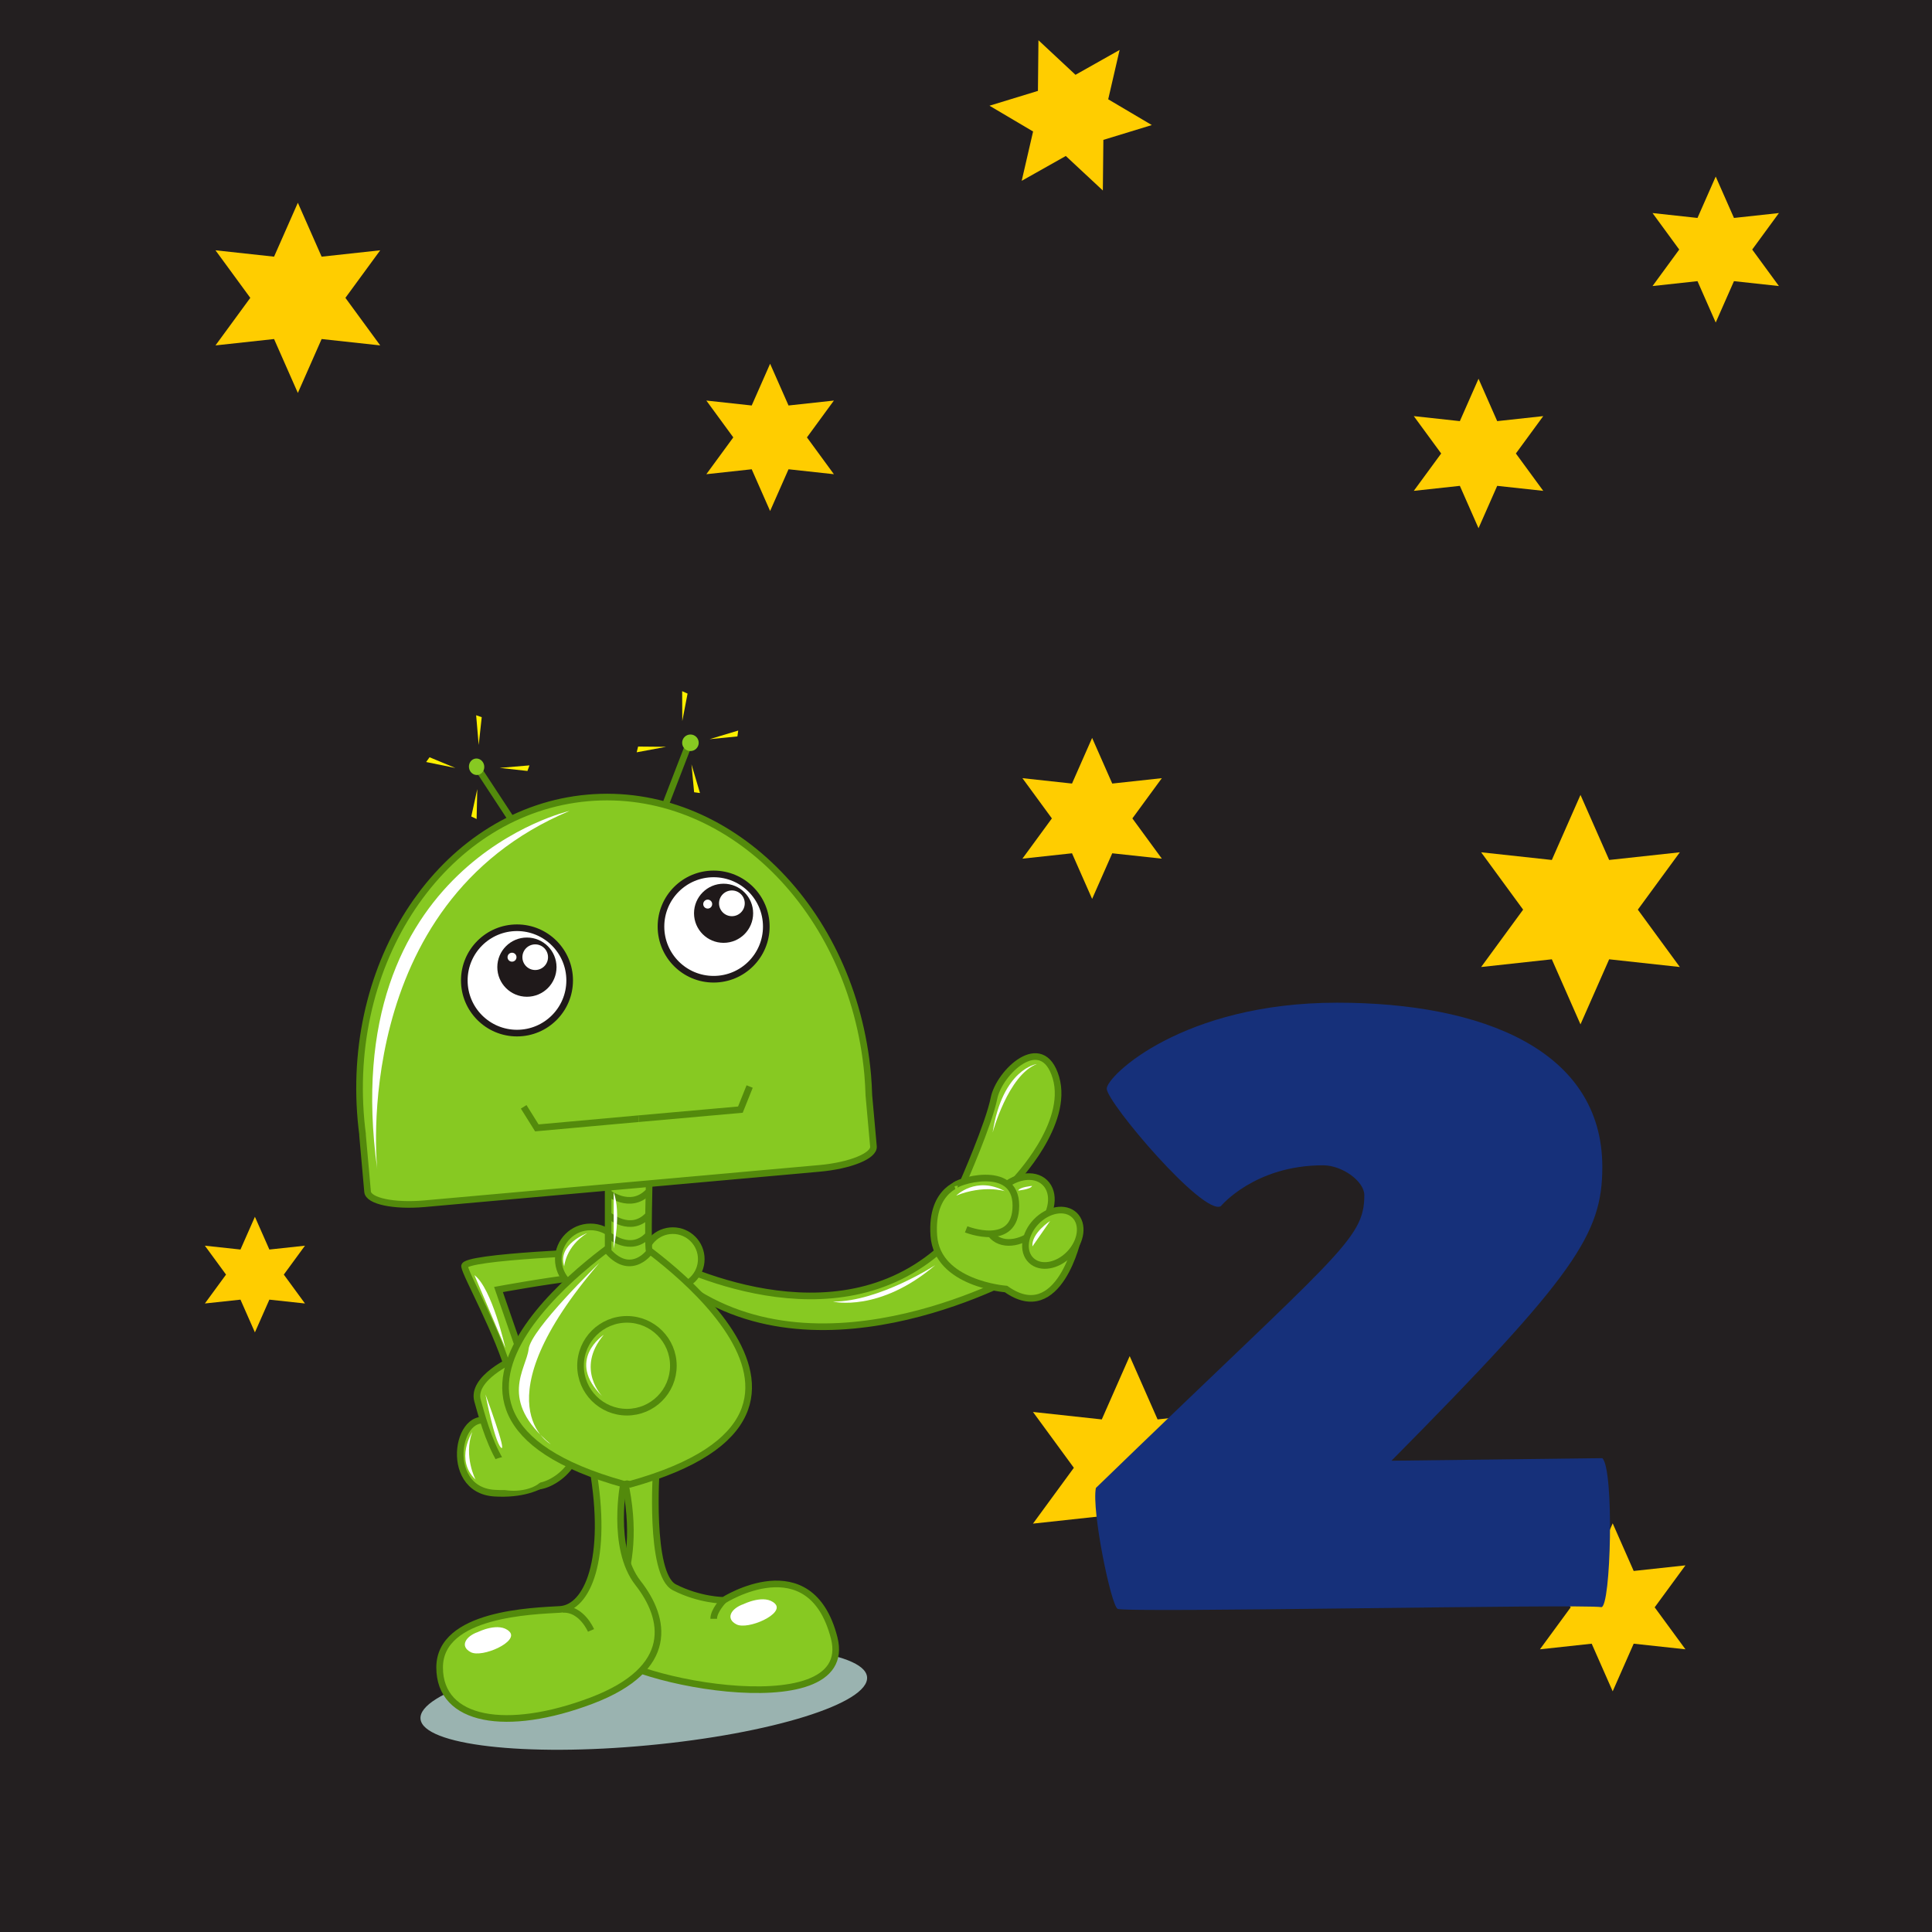
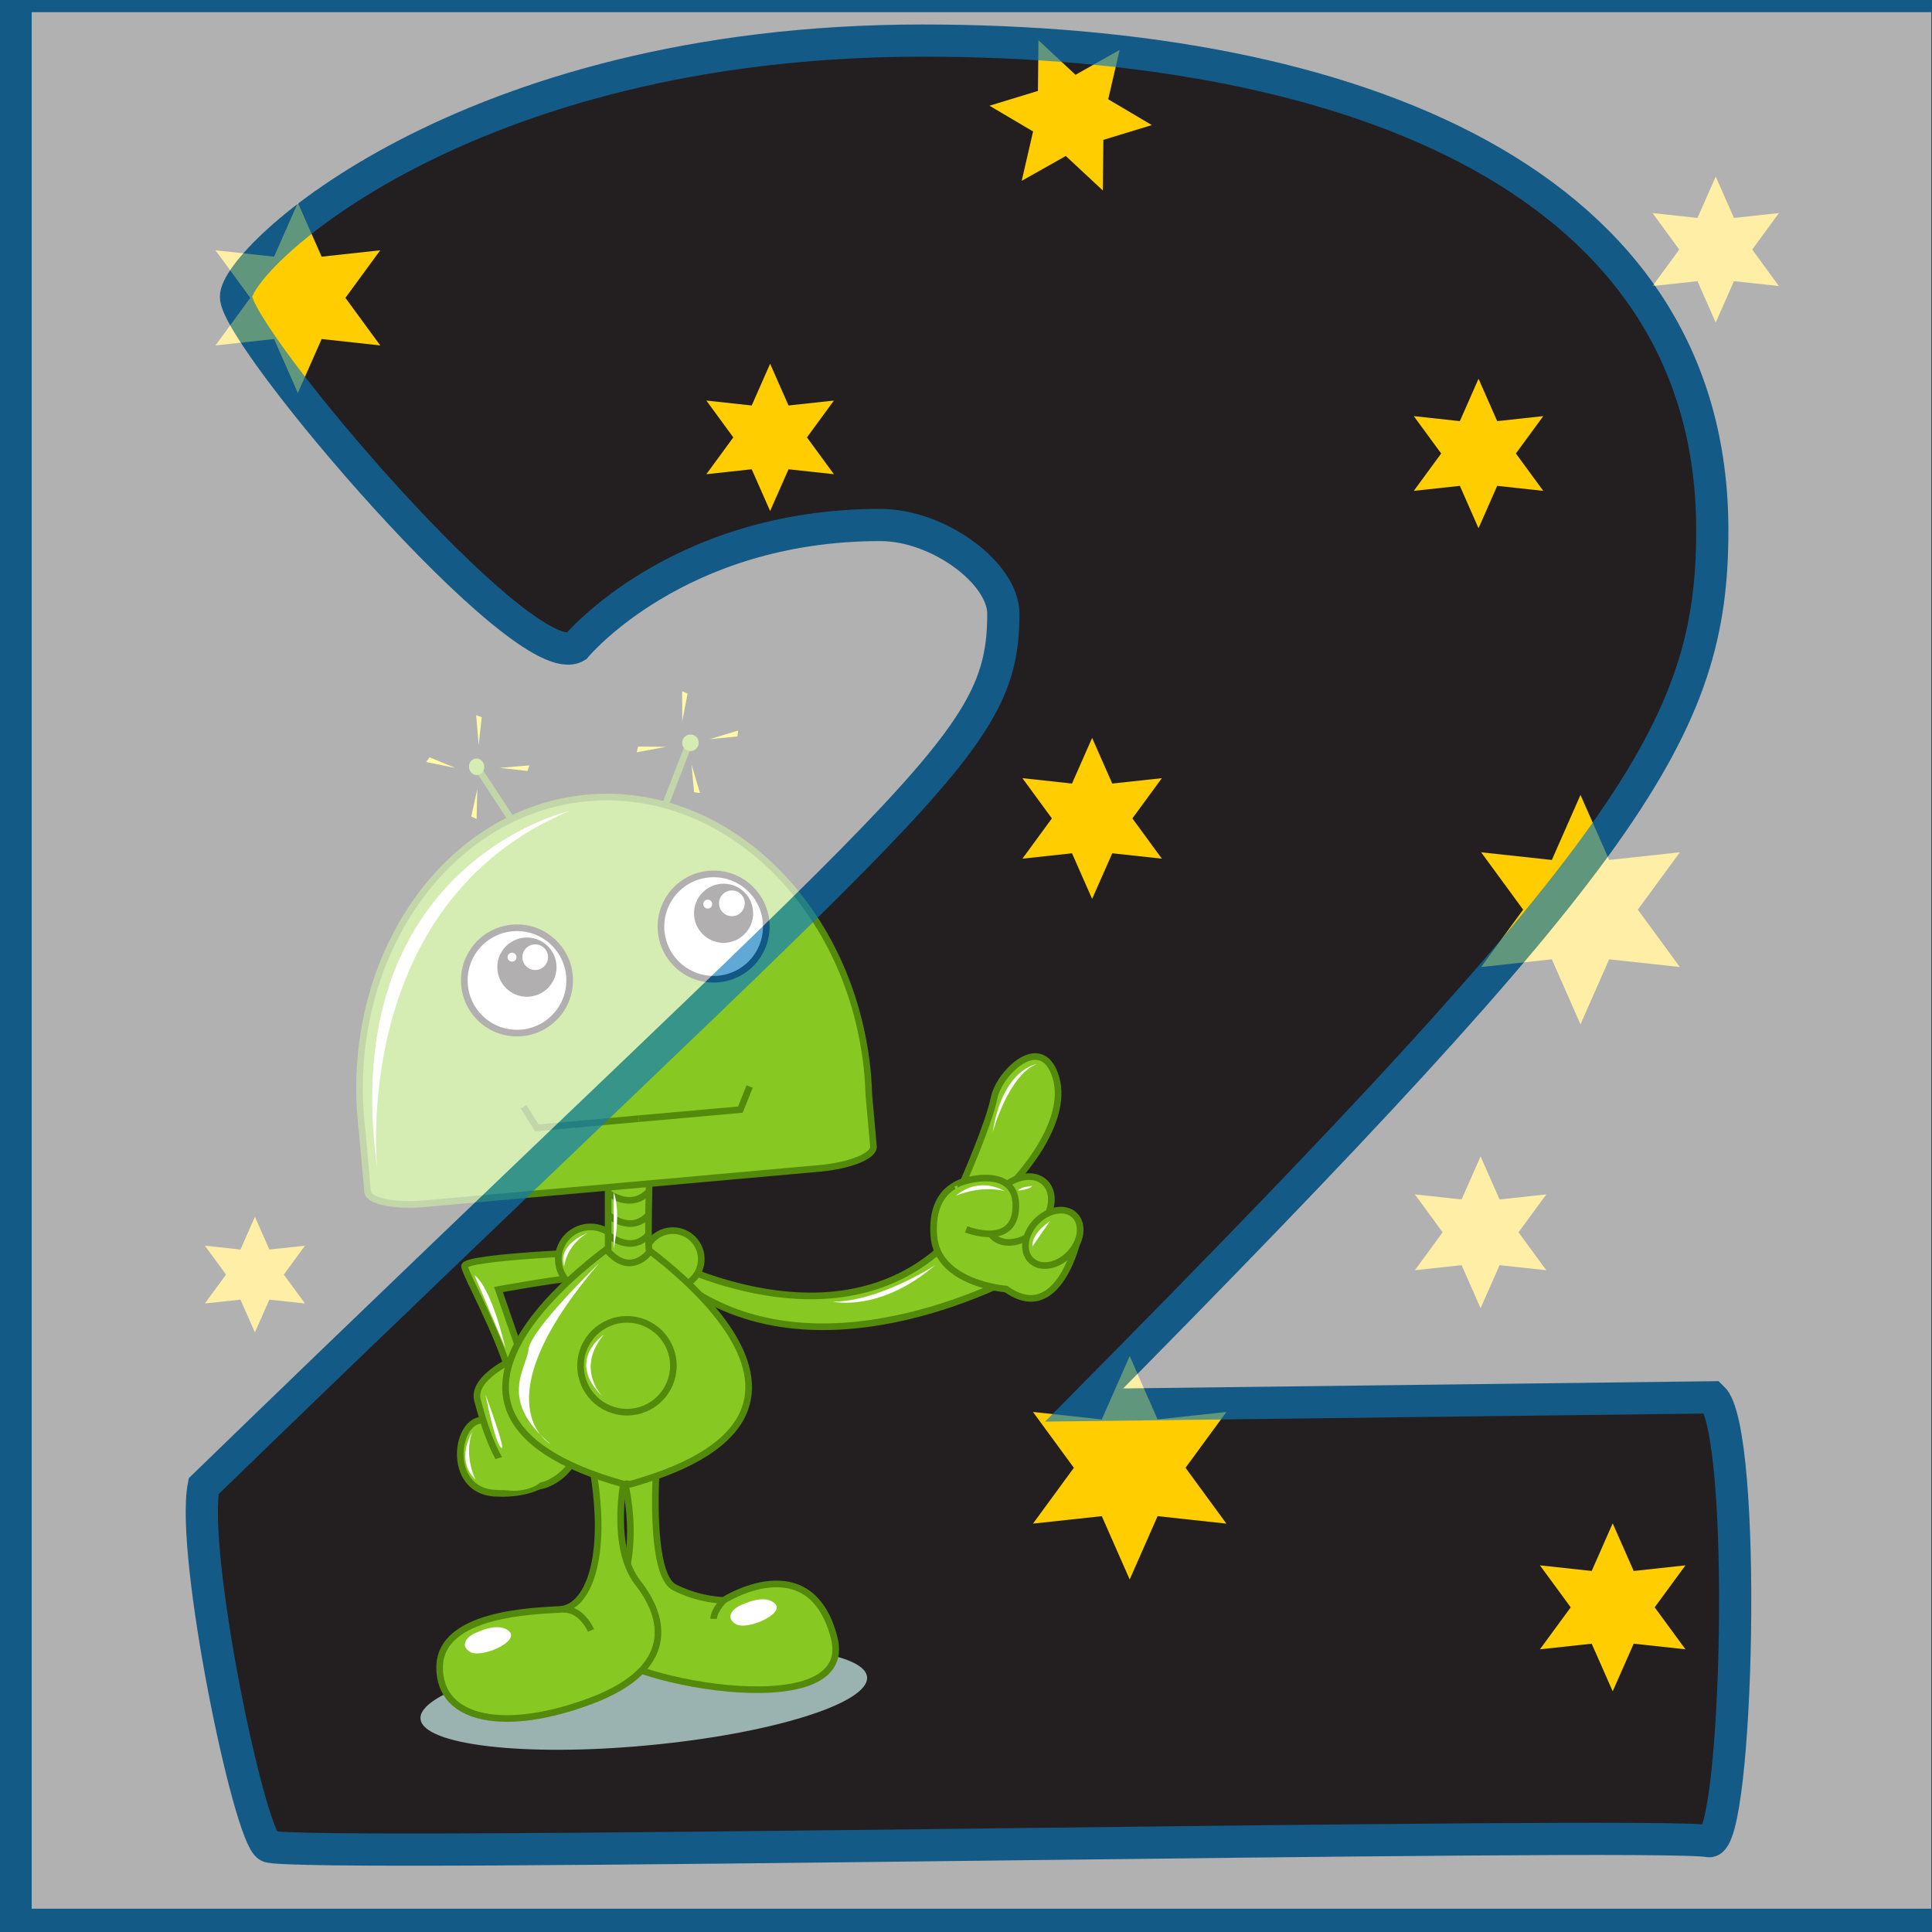
<svg xmlns="http://www.w3.org/2000/svg" version="1.1" id="Capa_1" x="0px" y="0px" width="120px" height="120px" viewBox="0 0 120 120" enable-background="new 0 0 120 120" xml:space="preserve">
  <rect x="-0.233" y="-1.312" fill="#231F20" width="121.733" height="122.826" />
  <g>
    <path fill="#9AB3B0" d="M39.712,102.523c7.659-0.719,13.99,0.016,14.143,1.638c0.152,1.628-5.931,3.526-13.593,4.243   c-7.658,0.723-13.989-0.014-14.143-1.637C25.966,105.145,32.05,103.244,39.712,102.523z" />
    <g>
      <circle opacity="0.8" fill="#004A3F" enable-background="new    " cx="60.36" cy="77.998" r="1.379" />
-       <radialGradient id="SVGID_1_" cx="192.759" cy="-640.486" r="0.7" gradientTransform="matrix(0.7009 0.7133 -0.7133 0.7009 -532.532 389.1425)" gradientUnits="userSpaceOnUse">
+       <radialGradient id="SVGID_1_" cx="639.618" cy="665.952" r="0.7" gradientTransform="matrix(0.7009 0.7133 0.7133 -0.7009 -863.9014 88.2474)" gradientUnits="userSpaceOnUse">
        <stop offset="0" style="stop-color:#00C8C5" />
        <stop offset="0.126" style="stop-color:#00C1BD" />
        <stop offset="0.339" style="stop-color:#00AFA6" />
        <stop offset="0.614" style="stop-color:#008F80" />
        <stop offset="0.621" style="stop-color:#008E80" />
        <stop offset="0.993" style="stop-color:#007C6D" />
      </radialGradient>
      <circle fill="url(#SVGID_1_)" cx="60.216" cy="77.999" r="1.28" />
      <g>
        <line fill="none" stroke="#005C51" stroke-width="0.246" stroke-miterlimit="10" x1="59.53" y1="77.348" x2="60.923" y2="78.859" />
      </g>
      <g>
        <line fill="none" stroke="#005C51" stroke-width="0.246" stroke-miterlimit="10" x1="60.98" y1="77.409" x2="59.471" y2="78.799" />
      </g>
    </g>
    <path fill="#FFFFFF" stroke="#1F191A" stroke-width="0.153" stroke-miterlimit="10" d="M38.871,92.003" />
-     <path fill="#87C922" stroke="#538A0C" stroke-width="0.412" stroke-miterlimit="10" d="M40.768,91.209   c0,0-0.464,6.568,1.114,7.379c1.579,0.811,3.062,0.811,3.062,0.811s5.38-3.438,6.866,2.324c1.483,5.766-14.383,2.43-14.383,0.506   c0-1.92,2.877-4.446,1.207-10.918L40.768,91.209z" />
-     <path fill="#87C922" stroke="#538A0C" stroke-width="0.412" stroke-miterlimit="10" d="M38.751,92.016c0,0-0.84,4.105,0.875,6.305   c1.719,2.19,2.37,5.314-2.881,7.307c-5.254,1.989-9.439,1.305-9.439-2.059c0-3.364,5.802-3.504,7.481-3.605   c1.683-0.104,3.02-3.087,2.023-8.818L38.751,92.016z" />
+     <path fill="#87C922" stroke="#538A0C" stroke-width="0.412" stroke-miterlimit="10" d="M40.768,91.209   c0,0-0.464,6.568,1.114,7.379c1.579,0.811,3.062,0.811,3.062,0.811s5.38-3.438,6.866,2.324c1.483,5.766-14.383,2.43-14.383,0.506   c0-1.92,2.877-4.445,1.207-10.918L40.768,91.209z" />
+     <path fill="#87C922" stroke="#538A0C" stroke-width="0.412" stroke-miterlimit="10" d="M38.751,92.016c0,0-0.84,4.105,0.875,6.305   c1.719,2.19,2.37,5.314-2.881,7.308c-5.254,1.989-9.439,1.306-9.439-2.06c0-3.363,5.802-3.504,7.481-3.604   c1.683-0.104,3.02-3.087,2.023-8.817L38.751,92.016z" />
    <path fill="#87C922" stroke="#538A0C" stroke-width="0.412" stroke-miterlimit="10" d="M36.709,101.268   c0,0-0.584-1.371-1.75-1.305" />
-     <path fill="#87C922" stroke="#538A0C" stroke-width="0.412" stroke-miterlimit="10" d="M63.604,79.021l-4.445-2.148   c-6.523,6.796-16.42,2.152-18.588,1.006l-1.201-1.199l-1.445,1.086l-0.149-0.039c0,0-9.025,0.309-8.923,0.926   c0.103,0.619,2.111,4.117,2.882,6.949l0.67-1.34l-1.443-4.168c0,0,2.778-0.513,4.866-0.759l-0.044,0.034l7,0.724l-0.294-0.299   C51.173,86.093,63.604,79.021,63.604,79.021z" />
-     <path fill="#87C922" stroke="#538A0C" stroke-width="0.412" stroke-miterlimit="10" d="M59.818,73.447c0,0,1.602-3.635,1.92-5.233   c0.318-1.604,2.99-4.17,3.846-1.284c0.854,2.885-2.563,6.41-2.563,6.41l3.949,3.524c0,0-1.178,5.551-4.484,3.2   c0,0-4.271-0.316-4.484-3.311C57.788,73.766,59.818,73.447,59.818,73.447z" />
-     <path fill="#87C922" stroke="#538A0C" stroke-width="0.412" stroke-miterlimit="10" d="M64.896,73.449   c0.67,0.646,0.496,1.919-0.393,2.849c-0.889,0.923-2.156,1.151-2.829,0.505c-0.673-0.646-0.495-1.921,0.392-2.849   C62.956,73.029,64.223,72.802,64.896,73.449z" />
-     <ellipse transform="matrix(0.7217 0.6922 -0.6922 0.7217 71.415 -23.871)" fill="#87C922" stroke="#538A0C" stroke-width="0.412" stroke-miterlimit="10" cx="65.395" cy="76.881" rx="1.439" ry="1.945" />
+     <path fill="#87C922" stroke="#538A0C" stroke-width="0.412" stroke-miterlimit="10" d="M63.604,79.021l-4.444-2.148   c-6.523,6.796-16.42,2.152-18.588,1.006L39.37,76.68l-1.445,1.086l-0.149-0.039c0,0-9.025,0.31-8.923,0.926   c0.103,0.619,2.111,4.117,2.882,6.949l0.67-1.34l-1.443-4.168c0,0,2.778-0.513,4.866-0.759l-0.044,0.034l7,0.724l-0.294-0.299   C51.173,86.093,63.604,79.021,63.604,79.021z" />
+     <path fill="#87C922" stroke="#538A0C" stroke-width="0.412" stroke-miterlimit="10" d="M59.818,73.447c0,0,1.602-3.635,1.92-5.233   c0.318-1.604,2.99-4.17,3.846-1.284c0.854,2.885-2.563,6.41-2.563,6.41l3.949,3.524c0,0-1.179,5.551-4.484,3.2   c0,0-4.271-0.316-4.484-3.312C57.788,73.766,59.818,73.447,59.818,73.447z" />
+     <path fill="#87C922" stroke="#538A0C" stroke-width="0.412" stroke-miterlimit="10" d="M64.896,73.449   c0.67,0.646,0.496,1.919-0.394,2.849c-0.889,0.923-2.155,1.151-2.829,0.505c-0.673-0.646-0.494-1.921,0.393-2.849   C62.956,73.029,64.223,72.802,64.896,73.449z" />
+     <ellipse transform="matrix(0.6923 -0.7216 0.7216 0.6923 -35.3563 70.8488)" fill="#87C922" stroke="#538A0C" stroke-width="0.412" stroke-miterlimit="10" cx="65.394" cy="76.88" rx="1.945" ry="1.439" />
    <path fill="#87C922" stroke="#538A0C" stroke-width="0.412" stroke-miterlimit="10" d="M59.288,73.676   c-0.035-0.238,3.81-1.512,3.81,1.202c0,2.711-3.088,1.478-3.088,1.478" />
    <path fill="#87C922" stroke="#538A0C" stroke-width="0.412" stroke-miterlimit="10" d="M34.947,90.984   c0,0-0.855,1.961-4.227,1.759c-3.369-0.202-2.264-5.786,0-4.276L34.947,90.984z" />
-     <path fill="#87C922" stroke="#538A0C" stroke-width="0.412" stroke-miterlimit="10" d="M31.877,84.441   c0,0-2.615,1.158-2.214,2.564c0.403,1.41,1.763,6.992,4.933,4.83C37.763,89.674,36.507,82.079,31.877,84.441z" />
+     <path fill="#87C922" stroke="#538A0C" stroke-width="0.412" stroke-miterlimit="10" d="M31.877,84.441   c0,0-2.615,1.158-2.214,2.563c0.403,1.41,1.763,6.992,4.933,4.83C37.763,89.674,36.507,82.079,31.877,84.441z" />
    <ellipse fill="#87C922" cx="31.904" cy="91.511" rx="1.937" ry="1.081" />
    <polyline fill="none" stroke="#538A0C" stroke-width="0.412" stroke-miterlimit="10" points="29.615,47.622 31.94,51.164    41.258,50.173 42.784,46.222  " />
-     <ellipse transform="matrix(0.9875 -0.1575 0.1575 0.9875 -7.1312 5.2566)" fill="#87C922" cx="29.603" cy="47.626" rx="0.476" ry="0.513" />
+     <ellipse transform="matrix(-0.1575 -0.9875 0.9875 -0.1575 -12.7641 84.3601)" fill="#87C922" cx="29.603" cy="47.625" rx="0.513" ry="0.476" />
    <circle fill="#87C922" cx="42.884" cy="46.135" r="0.514" />
    <circle fill="#87C922" stroke="#538A0C" stroke-width="0.412" stroke-miterlimit="10" cx="36.679" cy="78.207" r="2.002" />
    <circle fill="#87C922" stroke="#538A0C" stroke-width="0.412" stroke-miterlimit="10" cx="41.789" cy="78.205" r="1.768" />
    <path fill="#87C922" stroke="#538A0C" stroke-width="0.412" stroke-miterlimit="10" d="M39.033,76.746l-0.083,0.043l-0.082-0.043   c0,0-16.732,10.813-0.105,15.445l0.187-0.033l0.188,0.033C55.765,87.559,39.033,76.746,39.033,76.746z" />
-     <path fill="#87C922" stroke="#538A0C" stroke-width="0.412" stroke-miterlimit="10" d="M40.346,72.477c0,0-0.154,5.406,0,5.252   c0.155-0.155-1.062,1.68-2.572,0v-5.285L40.346,72.477z" />
+     <path fill="#87C922" stroke="#538A0C" stroke-width="0.412" stroke-miterlimit="10" d="M40.346,72.477c0,0-0.154,5.406,0,5.252   c0.155-0.154-1.062,1.681-2.572,0v-5.285L40.346,72.477z" />
    <path fill="#87C922" stroke="#538A0C" stroke-width="0.412" stroke-miterlimit="10" d="M53.894,66.749   c-0.92-10.271-8.709-17.966-17.4-17.188c-8.691,0.779-14.99,9.732-14.073,20.005c0.027,0.297,0.061,0.592,0.098,0.884   c0,0.018-0.005,0.032-0.002,0.048l0.314,3.521c0.051,0.582,1.636,0.914,3.538,0.746L50.9,72.57c1.905-0.17,3.403-0.779,3.352-1.361   l-0.285-3.172C53.953,67.604,53.931,67.178,53.894,66.749z" />
    <circle fill="#FFFFFF" stroke="#1F191A" stroke-width="0.412" stroke-miterlimit="10" cx="32.111" cy="60.896" r="3.272" />
    <circle fill="#87C922" stroke="#538A0C" stroke-width="0.412" stroke-miterlimit="10" cx="38.941" cy="84.83" r="2.883" />
    <circle fill="#1F191A" cx="32.728" cy="60.071" r="1.839" />
    <circle fill="#FFFFFF" cx="33.243" cy="59.453" r="0.796" />
    <circle fill="#FFFFFF" stroke="#1F191A" stroke-width="0.412" stroke-miterlimit="10" cx="44.325" cy="57.551" r="3.271" />
    <circle fill="#1F191A" cx="44.943" cy="56.725" r="1.836" />
    <circle fill="#FFFFFF" cx="45.459" cy="56.107" r="0.799" />
    <g>
      <polyline fill="#87C922" stroke="#538A0C" stroke-width="0.412" stroke-miterlimit="10" points="32.527,68.747 33.344,70.055     39.663,69.484   " />
      <polyline fill="#87C922" stroke="#538A0C" stroke-width="0.412" stroke-miterlimit="10" points="46.562,67.486 45.987,68.921     39.667,69.484   " />
    </g>
    <path fill="#87C922" stroke="#538A0C" stroke-width="0.412" stroke-miterlimit="10" d="M37.722,74.052c0,0,1.399,1.134,2.527,0" />
    <path fill="#87C922" stroke="#538A0C" stroke-width="0.412" stroke-miterlimit="10" d="M37.823,75.494c0,0,1.343,1.134,2.425,0" />
    <path fill="#87C922" stroke="#538A0C" stroke-width="0.412" stroke-miterlimit="10" d="M37.823,76.73c0,0,1.343,1.133,2.425,0" />
    <circle fill="#FFFFFF" cx="31.802" cy="59.453" r="0.278" />
    <path fill="#FFFFFF" d="M43.958,55.877c0.151,0,0.277,0.125,0.277,0.276c0,0.157-0.125,0.28-0.277,0.28   c-0.154,0-0.28-0.122-0.28-0.28C43.681,56.002,43.805,55.877,43.958,55.877z" />
    <polygon fill="#FFF000" points="28.285,47.7 26.469,47.33 26.68,47.035  " />
    <polygon fill="#FFF000" points="29.733,46.273 29.574,44.425 29.921,44.546  " />
    <polygon fill="#FFF000" points="29.645,49.013 29.603,50.871 29.272,50.713  " />
    <polygon fill="#FFF000" points="31.037,47.695 32.885,47.539 32.761,47.886  " />
    <polygon fill="#FFF000" points="42.378,44.788 42.37,42.931 42.706,43.08  " />
    <polygon fill="#FFF000" points="44.073,45.912 45.852,45.376 45.802,45.74  " />
    <polygon fill="#FFF000" points="41.373,46.386 39.545,46.727 39.634,46.37  " />
    <polygon fill="#FFF000" points="42.949,47.476 43.477,49.256 43.113,49.208  " />
-     <path fill="#87C922" stroke="#538A0C" stroke-width="0.412" stroke-miterlimit="10" d="M44.943,99.4c0,0-0.614,0.632-0.614,1.148" />
+     <path fill="#87C922" stroke="#538A0C" stroke-width="0.412" stroke-miterlimit="10" d="M44.943,99.4c0,0-0.614,0.632-0.614,1.147" />
    <path fill="#FFFFFF" d="M37.226,78.445c0,0-4.256,4.117-4.393,5.353c-0.138,1.236-1.922,3.159,1.373,5.903   C34.206,89.702,29.677,87.23,37.226,78.445z" />
    <path fill="#FFFFFF" d="M35.373,50.368c0,0-14.551,3.294-11.943,22.245C23.43,72.613,21.646,56.134,35.373,50.368z" />
    <path fill="#FFFFFF" d="M29.468,79.202l1.921,4.528C31.392,83.73,30.566,80.025,29.468,79.202z" />
    <path fill="#FFFFFF" d="M30.154,86.614c0,0,0.55,2.884,0.96,3.295C31.528,90.318,30.154,86.614,30.154,86.614z" />
    <path fill="#FFFFFF" d="M29.331,88.947c0,0-1.097,1.718,0.206,2.951C29.536,91.898,28.782,90.46,29.331,88.947z" />
    <path fill="#FFFFFF" d="M36.47,76.593c0,0-1.872,0.688-1.426,2.062C35.044,78.652,35.133,77.418,36.47,76.593z" />
    <path fill="#FFFFFF" d="M38.117,74.052v3.501C38.117,77.553,38.6,75.357,38.117,74.052z" />
    <path fill="#FFFFFF" d="M37.499,82.909c0,0-2.402,1.577-0.068,3.841C37.429,86.75,35.716,85.034,37.499,82.909z" />
    <path fill="#FFFFFF" d="M59.393,74.26c0,0,1.233-1.236,3.019-0.275C62.411,73.984,61.105,73.573,59.393,74.26z" />
    <path fill="#FFFFFF" d="M64.4,66.09c0,0-2.127,0.274-2.746,4.258C61.654,70.346,62.615,66.775,64.4,66.09z" />
    <path fill="#FFFFFF" d="M29.684,101.368c0,0,1.319-0.657,1.953-0.032c0.636,0.622-1.695,1.655-2.396,1.284   C28.535,102.253,28.931,101.627,29.684,101.368z" />
    <path fill="#FFFFFF" d="M46.178,99.636c0,0,1.322-0.657,1.957-0.03c0.636,0.625-1.697,1.656-2.396,1.285   C45.031,100.523,45.425,99.896,46.178,99.636z" />
    <path fill="#FFFFFF" d="M65.225,75.838c0,0-1.17,0.758-1.1,1.58L65.225,75.838z" />
-     <path fill="#FFFFFF" d="M64.104,73.659c0,0-0.783,0.071-0.862,0.288C63.241,73.947,64.023,73.878,64.104,73.659z" />
+     <path fill="#FFFFFF" d="M64.104,73.659c0,0-0.783,0.071-0.861,0.288C63.241,73.947,64.023,73.878,64.104,73.659z" />
    <path fill="#FFFFFF" d="M58.088,78.582c0,0-3.475,2.264-6.35,2.264C51.738,80.846,54.61,81.543,58.088,78.582z" />
  </g>
  <polygon fill="#FFCD00" points="68.5,11.833 66.199,9.688 63.459,11.232 64.167,8.167 61.459,6.566 64.468,5.646 64.5,2.5   66.801,4.646 69.541,3.102 68.833,6.167 71.541,7.768 68.532,8.688 " />
  <polygon fill="#FFCD00" points="91.834,23.525 92.994,26.157 95.854,25.846 94.154,28.167 95.854,30.488 92.994,30.177   91.834,32.809 90.674,30.177 87.813,30.488 89.514,28.167 87.813,25.846 90.674,26.157 " />
  <polygon fill="#FFCD00" points="98.167,49.374 99.948,53.414 104.338,52.937 101.729,56.5 104.338,60.063 99.948,59.584   98.167,63.625 96.387,59.584 91.996,60.063 94.604,56.5 91.996,52.937 96.387,53.414 " />
  <polygon fill="#FFCD00" points="106.566,10.967 107.7,13.537 110.492,13.233 108.833,15.5 110.492,17.767 107.7,17.463   106.566,20.033 105.434,17.463 102.641,17.767 104.3,15.5 102.641,13.233 105.434,13.537 " />
  <polygon fill="#FFCD00" points="18.5,12.593 19.977,15.942 23.616,15.546 21.454,18.5 23.616,21.454 19.977,21.058 18.5,24.407   17.023,21.058 13.384,21.454 15.546,18.5 13.384,15.546 17.023,15.942 " />
  <polygon fill="#FFCD00" points="70.167,84.23 71.9,88.163 76.174,87.699 73.635,91.167 76.174,94.635 71.9,94.171 70.167,98.104   68.434,94.171 64.16,94.635 66.699,91.167 64.16,87.699 68.434,88.163 " />
  <polygon fill="#FFCD00" points="67.834,45.833 69.084,48.668 72.164,48.333 70.334,50.833 72.164,53.333 69.084,52.999   67.834,55.833 66.584,52.999 63.504,53.333 65.334,50.833 63.504,48.333 66.584,48.668 " />
  <polygon fill="#FFCD00" points="15.833,75.577 16.731,77.611 18.942,77.372 17.628,79.167 18.942,80.962 16.731,80.723   15.833,82.757 14.936,80.723 12.725,80.962 14.039,79.167 12.725,77.372 14.936,77.611 " />
  <polygon fill="#FFCD00" points="91.962,71.827 93.141,74.5 96.044,74.186 94.318,76.541 96.044,78.896 93.141,78.582 91.962,81.255   90.783,78.582 87.88,78.896 89.605,76.541 87.88,74.186 90.783,74.5 " />
  <polygon fill="#FFCD00" points="100.167,94.617 101.471,97.575 104.686,97.227 102.775,99.834 104.686,102.441 101.471,102.093   100.167,105.051 98.863,102.093 95.648,102.441 97.559,99.834 95.648,97.227 98.863,97.575 " />
  <polygon fill="#FFCD00" points="47.833,22.593 48.977,25.186 51.795,24.879 50.121,27.167 51.795,29.454 48.977,29.147   47.833,31.74 46.69,29.147 43.872,29.454 45.546,27.167 43.872,24.879 46.69,25.186 " />
-   <path fill="#16307A" d="M68.066,92.422C83.12,77.827,84.74,77.034,84.74,74.231c0-0.847-1.352-1.852-2.565-1.852  c-4.253,0-6.346,2.538-6.346,2.538c-1.08,0.635-7.088-6.451-7.088-7.297c0-0.793,4.726-5.341,14.311-5.341  c9.046,0,16.471,2.961,16.471,10.206c0,4.178-1.688,6.716-13.096,18.243l13.096-0.159c0.743,0.688,0.54,9.307-0.066,9.254  c-1.08-0.212-29.567,0.37-30.04,0.105C69.011,99.719,67.796,93.85,68.066,92.422z" />
+   <path opacity="0.65" fill="#FFFFFF" stroke="#0B7ABF" stroke-width="2" stroke-miterlimit="10" enable-background="new    " d="  M0.968-0.246v119.799h119.983V-0.246H0.968z M106.157,114.359c-3.218-0.633-88.077,1.102-89.485,0.316  c-1.209-0.631-4.828-18.113-4.022-22.367C57.493,48.832,62.318,46.471,62.318,38.12c0-2.521-4.028-5.512-7.642-5.512  c-12.669,0-18.903,7.557-18.903,7.557c-3.218,1.893-21.117-19.216-21.117-21.734c0-2.363,14.08-15.91,42.632-15.91  c26.945,0,49.066,8.82,49.066,30.402c0,12.445-5.029,20.005-39.014,54.345l39.014-0.477  C108.566,88.84,107.96,114.518,106.157,114.359z" />
</svg>
